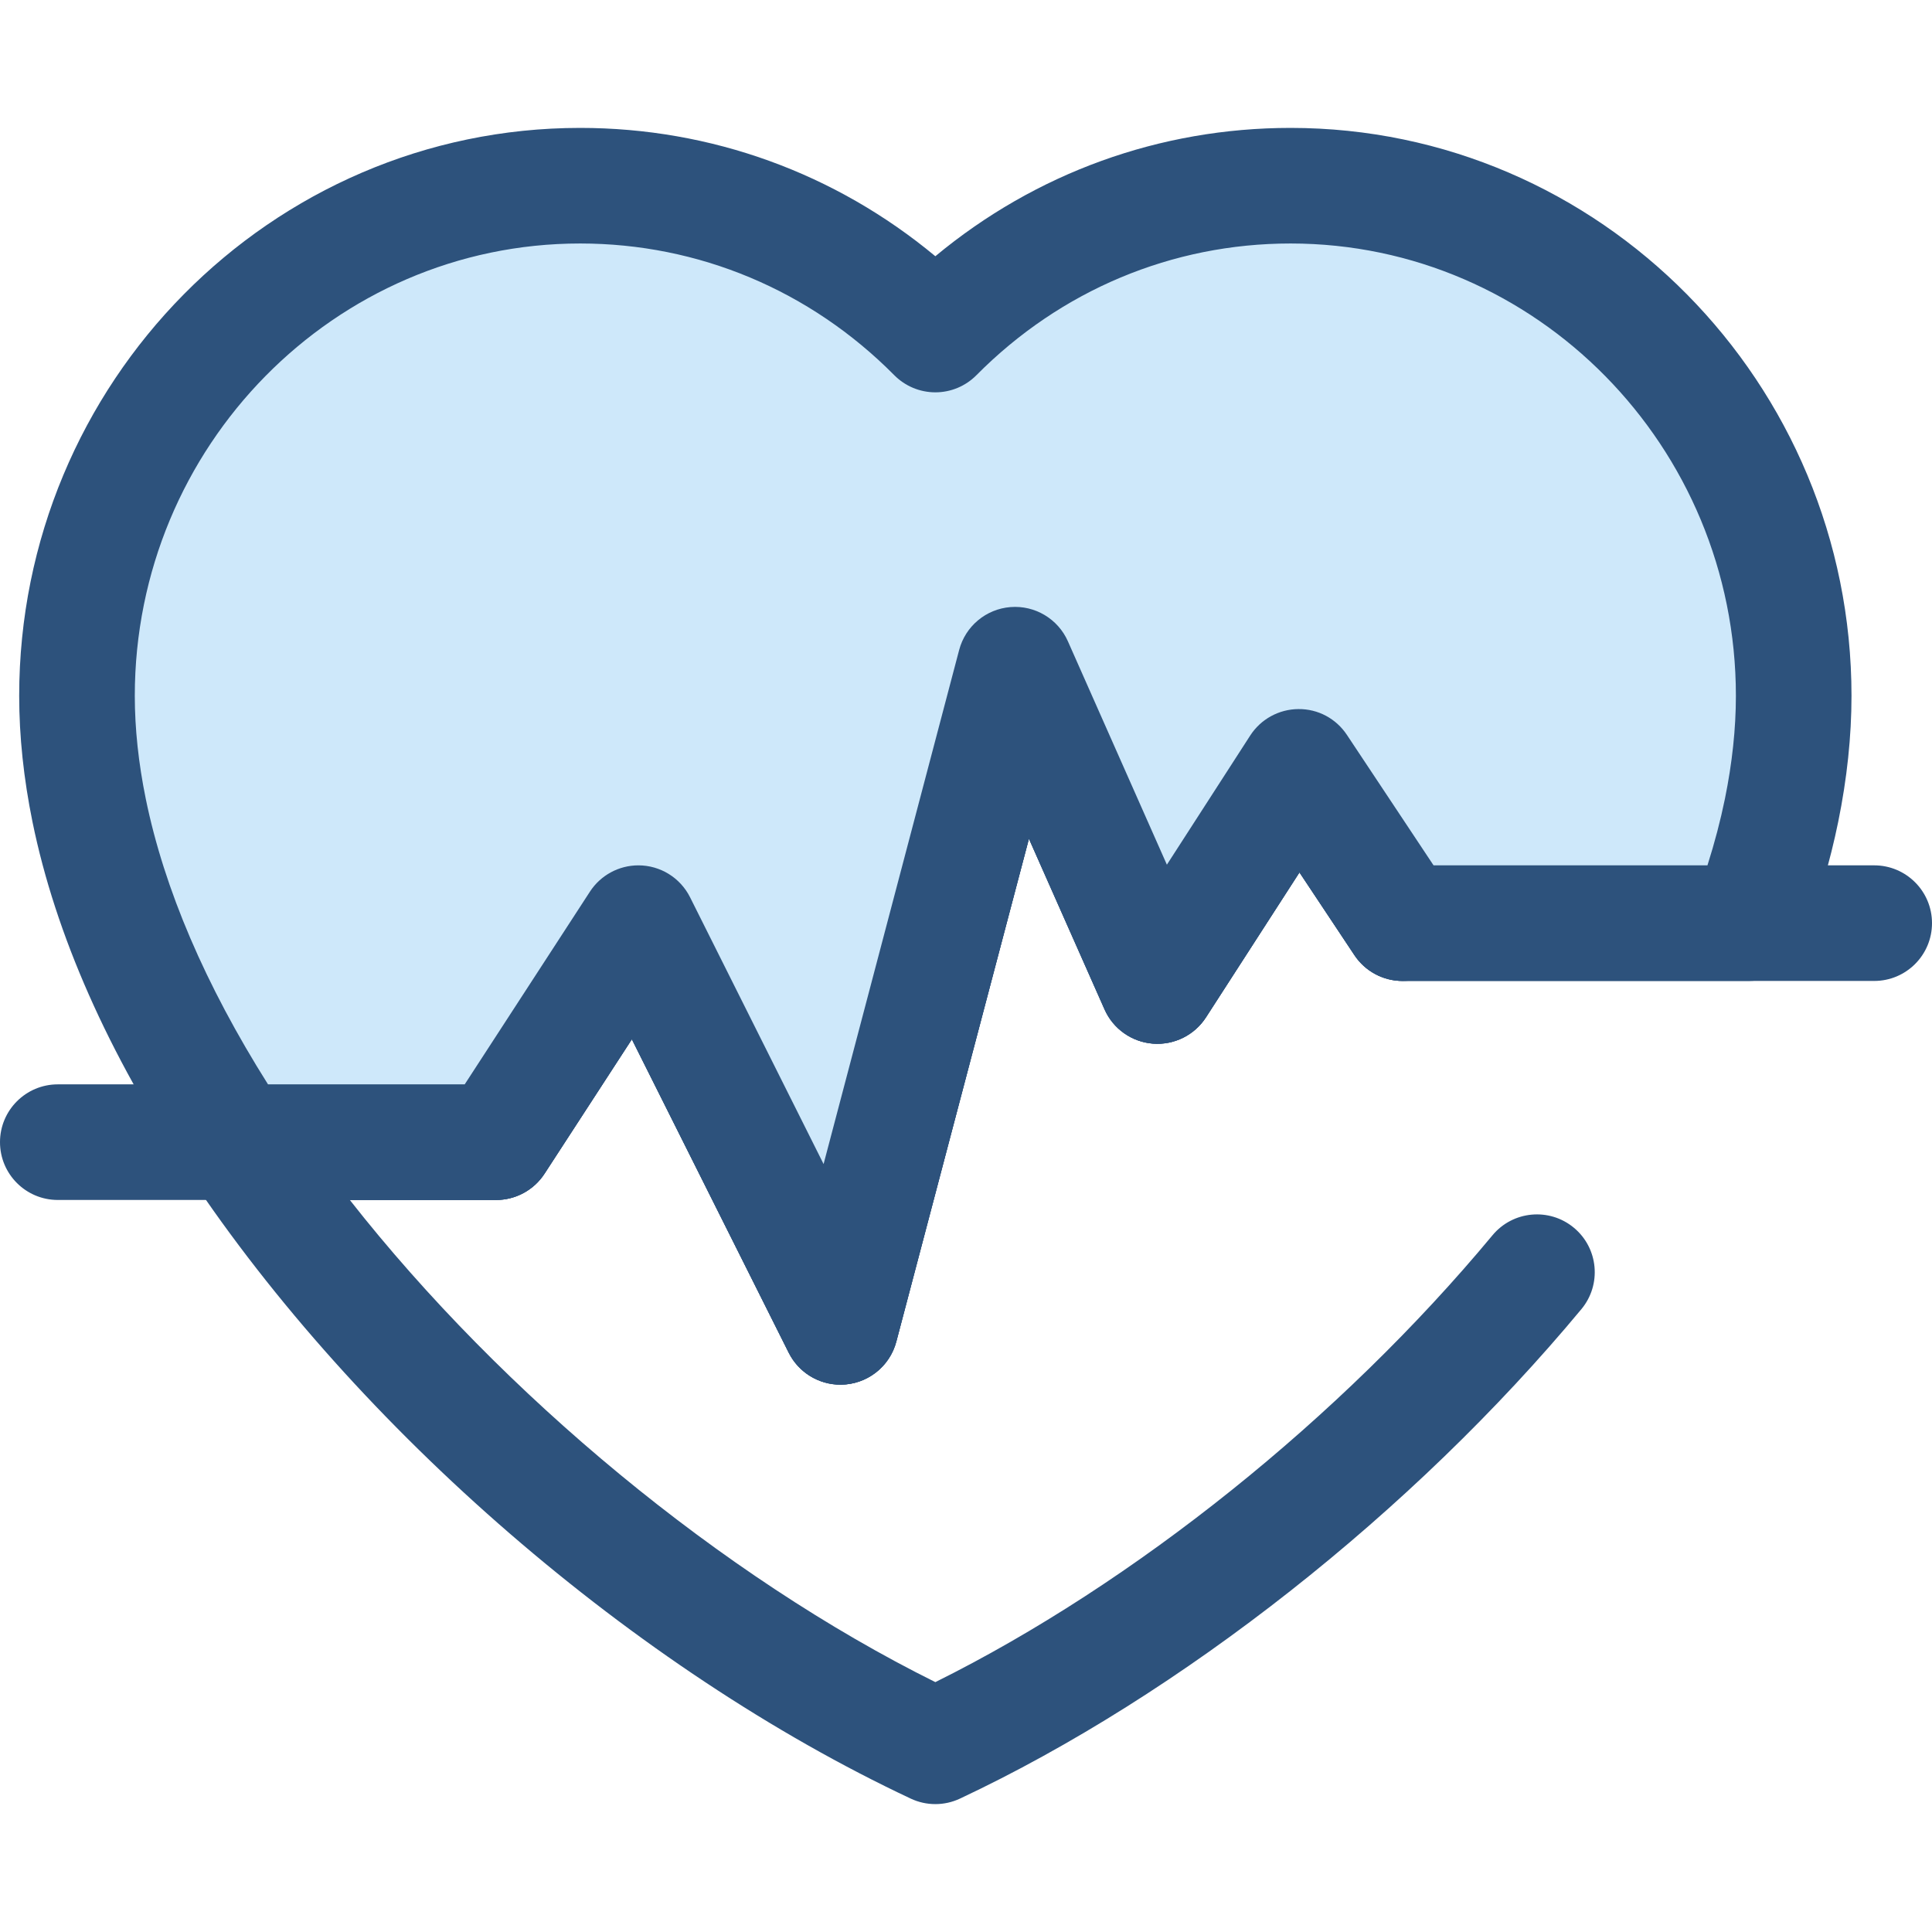
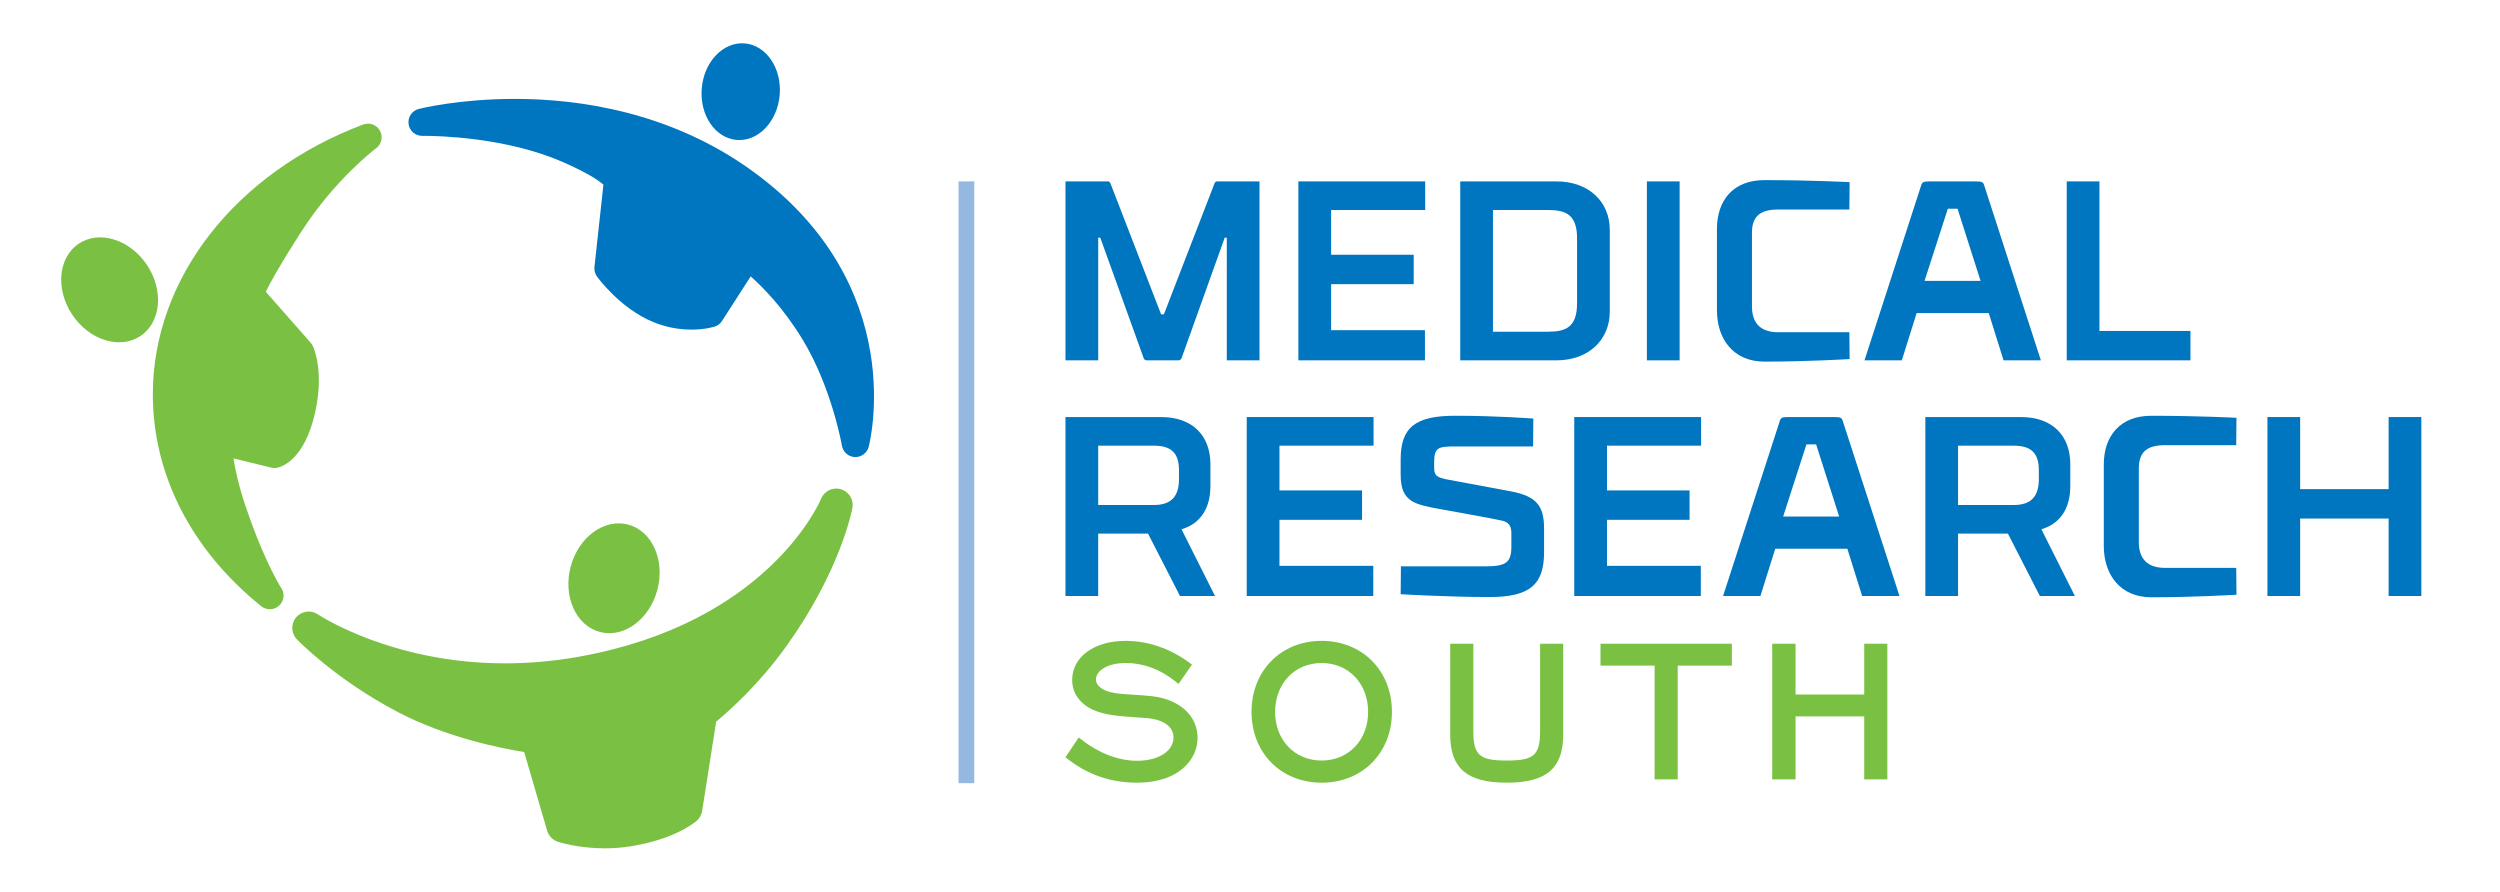
- <svg xmlns="http://www.w3.org/2000/svg" viewBox="0 0 512 512">
-   <g fill="#2d527c">
-     <path d="M222.717 366.95a15.317 15.317 0 0 1-13.692-8.463l-41.575-83.069-23.142 35.614a15.32 15.32 0 0 1-12.844 6.971H15.318C6.858 318.002 0 311.144 0 302.684s6.858-15.318 15.318-15.318h107.833l33.184-51.067c2.993-4.604 8.232-7.242 13.703-6.948a15.318 15.318 0 0 1 12.839 8.438l35.382 70.697 35.928-136.243a15.318 15.318 0 0 1 28.816-2.3l26.233 59.206 22.079-34.224a15.322 15.322 0 0 1 12.769-7.014c5.24-.052 10.002 2.538 12.862 6.841l22.964 34.573h116.773c8.46 0 15.318 6.858 15.318 15.318s-6.858 15.318-15.318 15.318H371.695a15.32 15.32 0 0 1-12.76-6.842l-14.562-21.924-24.776 38.406a15.32 15.32 0 0 1-26.877-2.098l-20.043-45.236-35.143 133.27a15.317 15.317 0 0 1-14.817 11.413z" />
-     <path d="M247.875 478.107c-2.226 0-4.453-.484-6.516-1.455-73.068-34.345-146.415-97.757-191.42-165.49a15.316 15.316 0 1 1 12.758-23.795h60.454l33.184-51.068a15.318 15.318 0 0 1 26.542 1.49l35.382 70.697 35.928-136.243a15.318 15.318 0 0 1 28.816-2.3l26.233 59.206 22.079-34.224a15.322 15.322 0 0 1 12.769-7.014h.103a15.32 15.32 0 0 1 12.76 6.842l27.509 41.416c4.681 7.048 2.763 16.554-4.283 21.235-7.049 4.68-16.555 2.762-21.235-4.283l-14.564-21.924-24.775 38.406a15.331 15.331 0 0 1-14.065 6.968 15.318 15.318 0 0 1-12.812-9.067l-20.043-45.236-35.143 133.27a15.317 15.317 0 0 1-28.509 2.95l-41.575-83.069-23.142 35.614a15.32 15.32 0 0 1-12.844 6.971H92.704c40.558 51.659 98.551 99.672 155.172 127.775 52.656-26.141 107.401-69.974 147.65-118.421 5.407-6.508 15.062-7.4 21.57-1.994 6.507 5.406 7.4 15.063 1.994 21.57-44.641 53.736-106.21 102.227-164.698 129.719a15.321 15.321 0 0 1-6.517 1.454z" />
+ <svg xmlns="http://www.w3.org/2000/svg" version="1.1" id="Layer_1" x="0px" y="0px" width="286px" height="102px" viewBox="0 0 286 102" enable-background="new 0 0 286 102" xml:space="preserve">
+   <g>
+     <g>
+       <rect x="109.657" y="20.751" fill="#95B8E1" width="1.8" height="68.845" />
+     </g>
+     <g>
+       <path fill="#0076C0" d="M138.94,20.985c0,0,0.059-0.234,0.322-0.234h4.825v20.473h-3.743V27.186h-0.234l-4.913,13.716    c0,0-0.088,0.322-0.38,0.322h-3.626c-0.322,0-0.38-0.322-0.38-0.322l-4.942-13.716h-0.234v14.038h-3.744V20.751h4.855    c0.234,0,0.292,0.234,0.292,0.234l5.791,14.974h0.321L138.94,20.985z" />
+       <path fill="#0076C0" d="M148.536,20.751h14.507v3.275H152.28v5.118h9.446v3.364h-9.446v5.264h10.733v3.451h-14.478V20.751z" />
+       <path fill="#0076C0" d="M167.051,20.751h10.997c3.685,0,6.112,2.311,6.112,5.557v9.33c0,3.246-2.428,5.586-6.112,5.586h-10.997    V20.751z M180.416,27.273c0-2.72-1.285-3.247-3.304-3.247h-6.317v13.921h6.317c2.019,0,3.304-0.526,3.304-3.246V27.273z" />
+       <path fill="#0076C0" d="M192.148,41.224h-3.743V20.751h3.743V41.224z" />
+       <path fill="#0076C0" d="M211.568,23.968h-8.131c-2.019,0-3.012,0.731-3.012,2.662v8.423c0,1.93,0.993,2.954,3.012,2.954h8.131    l0.029,3.071c0,0-4.825,0.292-9.68,0.292c-3.657,0.029-5.5-2.632-5.5-5.878v-9.3c0-3.247,1.843-5.616,5.5-5.586    c5.439,0,9.68,0.234,9.68,0.234L211.568,23.968z" />
+       <path fill="#0076C0" d="M227.511,35.813h-8.248l-1.695,5.411h-4.271c0,0,6.171-19.04,6.434-19.858    c0.146-0.526,0.234-0.614,0.995-0.614h5.322c0.761,0,0.849,0.088,0.995,0.614c0.263,0.819,6.434,19.858,6.434,19.858h-4.27    L227.511,35.813z M220.17,32.128h6.405l-2.632-8.248h-1.111L220.17,32.128z" />
+       <path fill="#0076C0" d="M236.434,20.751h3.743V37.86h10.412v3.363h-14.155V20.751z" />
+       <path fill="#0076C0" d="M125.633,68.183h-3.744V47.71h10.909c3.685,0,5.673,2.164,5.673,5.411v2.486c0,2.544-1.14,4.3-3.305,4.942    l3.832,7.633h-4.007l-3.656-7.135h-5.703V68.183z M134.875,54.817v-1.023c0-1.931-0.848-2.808-2.866-2.808h-6.375v6.786h6.375    C134.026,57.771,134.875,56.748,134.875,54.817z" />
+       <path fill="#0076C0" d="M142.628,47.71h14.506v3.275h-10.763v5.119h9.447v3.363h-9.447v5.264h10.732v3.451h-14.476V47.71z" />
+       <path fill="#0076C0" d="M175.386,51.073h-8.891c-1.988,0-2.428,0.117-2.428,1.843v0.614c0,0.878,0.322,1.083,1.463,1.317    c0,0,5.995,1.11,7.37,1.374c2.895,0.556,3.743,1.667,3.743,4.27v2.662c0,3.655-1.55,5.176-6.317,5.147    c-4.708,0-10.09-0.322-10.09-0.322l0.028-3.188h9.623c2.34,0,3.013-0.38,3.013-2.252v-1.521c0-0.761-0.206-1.315-1.229-1.491    c-1.404-0.292-5.792-1.082-6.757-1.258c-3.129-0.555-4.679-0.849-4.679-3.977v-1.727c0-3.656,1.638-5.031,6.375-5.001    c4.71,0,8.804,0.322,8.804,0.322L175.386,51.073z" />
+       <path fill="#0076C0" d="M180.097,47.71h14.506v3.275H183.84v5.119h9.446v3.363h-9.446v5.264h10.733v3.451h-14.477V47.71z" />
+       <path fill="#0076C0" d="M211.335,62.772h-8.247l-1.697,5.41h-4.271c0,0,6.171-19.039,6.435-19.858    c0.146-0.526,0.234-0.614,0.994-0.614h5.323c0.761,0,0.849,0.088,0.994,0.614c0.264,0.819,6.435,19.858,6.435,19.858h-4.27    L211.335,62.772z M203.993,59.088h6.405l-2.633-8.248h-1.11L203.993,59.088z" />
+       <path fill="#0076C0" d="M224.001,68.183h-3.743V47.71h10.908c3.687,0,5.675,2.164,5.675,5.411v2.486    c0,2.544-1.141,4.3-3.305,4.942l3.83,7.633h-4.006l-3.655-7.135h-5.704V68.183z M233.243,54.817v-1.023    c0-1.931-0.849-2.808-2.865-2.808h-6.377v6.786h6.377C232.395,57.771,233.243,56.748,233.243,54.817z" />
+       <path fill="#0076C0" d="M255.824,50.928h-8.131c-2.019,0-3.012,0.731-3.012,2.661v8.424c0,1.93,0.993,2.953,3.012,2.953h8.131    l0.029,3.071c0,0-4.825,0.292-9.68,0.292c-3.657,0.029-5.5-2.632-5.5-5.879v-9.3c0-3.247,1.843-5.616,5.5-5.586    c5.439,0,9.68,0.234,9.68,0.234L255.824,50.928z" />
+       <path fill="#0076C0" d="M259.395,47.71h3.743v8.248h10.119V47.71h3.744v20.472h-3.744v-8.861h-10.119v8.861h-3.743V47.71z" />
+     </g>
+     <g>
+       <g>
+         <path fill="#7AC143" d="M130.101,89.54c-2.997,0-5.585-0.875-7.913-2.678l-0.302-0.234l1.521-2.261l0.346,0.27     c1.981,1.545,4.226,2.396,6.322,2.396c2.457,0,4.172-1.1,4.172-2.675c0-1.225-1.144-2.05-3.059-2.209     c-0.382-0.029-0.754-0.055-1.116-0.08c-2.063-0.141-3.693-0.253-5.077-0.885c-1.511-0.725-2.338-1.932-2.338-3.4     c0-2.632,2.513-4.47,6.11-4.47c2.539,0,5.055,0.856,7.276,2.479l0.322,0.236l-1.542,2.214l-0.341-0.275     c-1.748-1.407-3.662-2.119-5.69-2.119c-2.216,0-3.411,0.955-3.411,1.855c0,0.396,0.164,0.691,0.549,0.985     c0.802,0.609,2.078,0.687,3.695,0.784c0.649,0.04,1.385,0.085,2.157,0.17c3.172,0.365,5.22,2.238,5.22,4.771     C137.003,86.884,134.843,89.54,130.101,89.54z" />
+       </g>
+       <g>
+         <path fill="#7AC143" d="M151.194,89.54c-4.646,0-8.02-3.406-8.02-8.101c0-4.708,3.373-8.126,8.02-8.126     c4.661,0,8.044,3.418,8.044,8.126C159.238,86.134,155.855,89.54,151.194,89.54z M151.194,75.848c-3.083,0-5.32,2.351-5.32,5.592     c0,3.226,2.237,5.565,5.32,5.565c3.082,0,5.319-2.34,5.319-5.565C156.514,78.198,154.276,75.848,151.194,75.848z" />
+       </g>
+       <g>
+         <path fill="#7AC143" d="M172.37,89.54c-4.532,0-6.466-1.64-6.466-5.482V73.64h2.645v9.928c0,2.828,0.679,3.438,3.821,3.438     c3.14,0,3.817-0.609,3.817-3.438V73.64h2.643v10.418C178.83,87.9,176.898,89.54,172.37,89.54z" />
+       </g>
+       <g>
+         <path fill="#7AC143" d="M191.931,89.159h-2.644V76.146h-6.19V73.64h15.029v2.507h-6.195V89.159z" />
+       </g>
+       <g>
+         <path fill="#7AC143" d="M215.913,89.159h-2.646v-7.202h-7.854v7.202h-2.671V73.64h2.671v5.809h7.854V73.64h2.646V89.159z" />
+       </g>
+     </g>
+     <g>
+       <g>
+         <g>
+           <g>
+             <path fill="#7AC143" d="M96.207,55.967c-0.92-0.275-1.894,0.189-2.269,1.078c-0.244,0.577-6.237,14.282-27.834,18.105       c-2.776,0.488-5.579,0.737-8.33,0.737c-12.993,0-21.325-5.546-21.402-5.6c-0.793-0.54-1.875-0.398-2.494,0.339       c-0.621,0.733-0.587,1.821,0.082,2.513c0.182,0.188,4.514,4.64,11.584,8.338c5.565,2.906,11.807,4.139,14.422,4.555       l2.628,9.004c0.175,0.591,0.625,1.06,1.208,1.256c0.096,0.032,2.313,0.757,5.377,0.757c0.968,0,1.926-0.071,2.856-0.215       c5.093-0.783,7.427-2.726,7.677-2.945c0.328-0.291,0.545-0.685,0.614-1.118l1.604-10.222c1.385-1.137,4.869-4.197,8.071-8.683       c6.15-8.604,7.464-15.478,7.514-15.762C97.691,57.158,97.124,56.241,96.207,55.967z" />
+           </g>
+           <g>
+             <path fill="#7AC143" d="M68.644,72.303c2.746,0.712,5.683-1.46,6.567-4.857c0.885-3.396-0.622-6.722-3.365-7.438       c-2.746-0.714-5.688,1.454-6.567,4.852C64.391,68.251,65.899,71.584,68.644,72.303z" />
+           </g>
+         </g>
+       </g>
+       <g>
+         <g>
+           <g>
+             <path fill="#7AC143" d="M43.474,14.962c-0.377-0.688-1.198-0.993-1.927-0.72c-14.619,5.516-24.063,17.626-24.063,30.856       c0,9.208,4.404,17.815,12.398,24.25c0.274,0.224,0.6,0.334,0.931,0.347c0.021,0,0.043,0,0.063,0       c0.865,0,1.565-0.701,1.565-1.565c0-0.371-0.131-0.709-0.346-0.977c-0.4-0.666-2.183-3.789-4.059-9.414       c-0.767-2.309-1.141-4.079-1.32-5.296l4.314,1.052c0.225,0.057,0.457,0.062,0.682,0.012c0.512-0.101,3.132-0.892,4.346-6.349       c1.024-4.609-0.129-7.28-0.268-7.568c-0.062-0.134-0.144-0.261-0.242-0.374l-5.14-5.837c0.453-0.938,1.532-2.943,4.029-6.828       c3.927-6.111,8.54-9.55,8.586-9.586C43.652,16.503,43.844,15.648,43.474,14.962z" />
+           </g>
+           <g>
+             <path fill="#7AC143" d="M16.807,30.3c-1.955-2.917-5.446-3.997-7.803-2.421c-2.354,1.582-2.681,5.224-0.728,8.138       c1.955,2.912,5.447,3.997,7.801,2.418C18.432,36.855,18.758,33.213,16.807,30.3z" />
+           </g>
+         </g>
+       </g>
+       <g>
+         <path fill="#0076C0" d="M84.275,16.007c2.463,0.207,4.667-2.095,4.923-5.146c0.257-3.047-1.532-5.688-3.997-5.896     c-2.46-0.208-4.669,2.098-4.92,5.146C80.021,13.16,81.808,15.799,84.275,16.007z" />
+         <path fill="#0076C0" d="M86.115,19.594c-9.42-6.842-19.993-8.281-27.201-8.281c-6.416,0-10.824,1.104-11.008,1.148     c-0.77,0.197-1.271,0.938-1.164,1.724c0.1,0.778,0.764,1.357,1.549,1.357h0.022l0.179-0.002c1.513,0,9.38,0.144,15.903,3     c3.038,1.329,4.218,2.206,4.637,2.587l-1.027,9.412c-0.04,0.383,0.057,0.766,0.281,1.08c0.107,0.146,2.651,3.668,6.465,5.231     c1.395,0.571,2.857,0.858,4.348,0.858c1.532,0,2.557-0.312,2.665-0.348c0.346-0.109,0.64-0.338,0.836-0.645l3.279-5.098     c1.401,1.245,3.764,3.635,5.954,7.252c3.313,5.473,4.477,12.053,4.485,12.123c0.128,0.722,0.734,1.258,1.463,1.294     c0.029,0,0.058,0,0.082,0c0.697,0,1.316-0.463,1.508-1.14C99.418,50.961,104.246,32.765,86.115,19.594z" />
+       </g>
+     </g>
  </g>
-   <path d="M169.179 244.646l53.544 106.986 46.275-175.482 37.727 85.149 37.461-58.069 27.51 41.416h91.694c3.762-10.019 6.72-20.013 8.743-29.903 2.085-10.218 3.215-20.38 3.215-30.324 0-74.655-59.694-135.207-133.342-135.207-36.73 0-69.986 15.082-94.132 39.444-24.145-24.363-57.401-39.444-94.132-39.444-73.646 0-133.342 60.552-133.342 135.207 0 9.944 1.13 20.106 3.215 30.324 5.946 29.077 19.87 59.031 39.08 87.943h68.767l37.717-58.04z" fill="#cee8fa" />
-   <path d="M222.717 366.95a15.32 15.32 0 0 1-13.692-8.461L167.45 275.42l-23.142 35.614a15.32 15.32 0 0 1-12.844 6.971H62.697c-5.13 0-9.92-2.567-12.758-6.841-21.318-32.081-35.221-63.49-41.329-93.35-2.339-11.474-3.525-22.707-3.525-33.394 0-83 66.688-150.525 148.659-150.525 34.693 0 67.609 11.981 94.132 34.011 26.523-22.03 59.439-34.011 94.132-34.011 81.971 0 148.658 67.525 148.658 150.525 0 10.692-1.186 21.924-3.523 33.386-2.134 10.434-5.3 21.275-9.411 32.225a15.317 15.317 0 0 1-14.34 9.933h-91.695a15.32 15.32 0 0 1-12.76-6.842l-14.563-21.924-24.776 38.406a15.318 15.318 0 0 1-26.877-2.099l-20.043-45.236-35.143 133.27a15.317 15.317 0 0 1-14.818 11.411zm-53.54-137.622a15.318 15.318 0 0 1 13.7 8.463l35.382 70.697 35.928-136.243a15.318 15.318 0 0 1 28.816-2.3l26.233 59.206 22.079-34.224a15.322 15.322 0 0 1 12.769-7.014c5.24-.052 10.004 2.538 12.862 6.841l22.964 34.573h72.584c1.91-6.017 3.46-11.925 4.632-17.655 1.927-9.445 2.904-18.616 2.904-27.255 0-66.108-52.944-119.89-118.022-119.89-31.375 0-60.943 12.398-83.251 34.909a15.316 15.316 0 0 1-21.76 0c-22.309-22.511-51.876-34.909-83.251-34.909-65.079 0-118.024 53.782-118.024 119.89 0 8.636.977 17.808 2.906 27.264 4.889 23.909 15.78 49.343 32.398 75.686h52.126l33.184-51.068a15.316 15.316 0 0 1 12.841-6.971z" fill="#2d527c" />
</svg>
